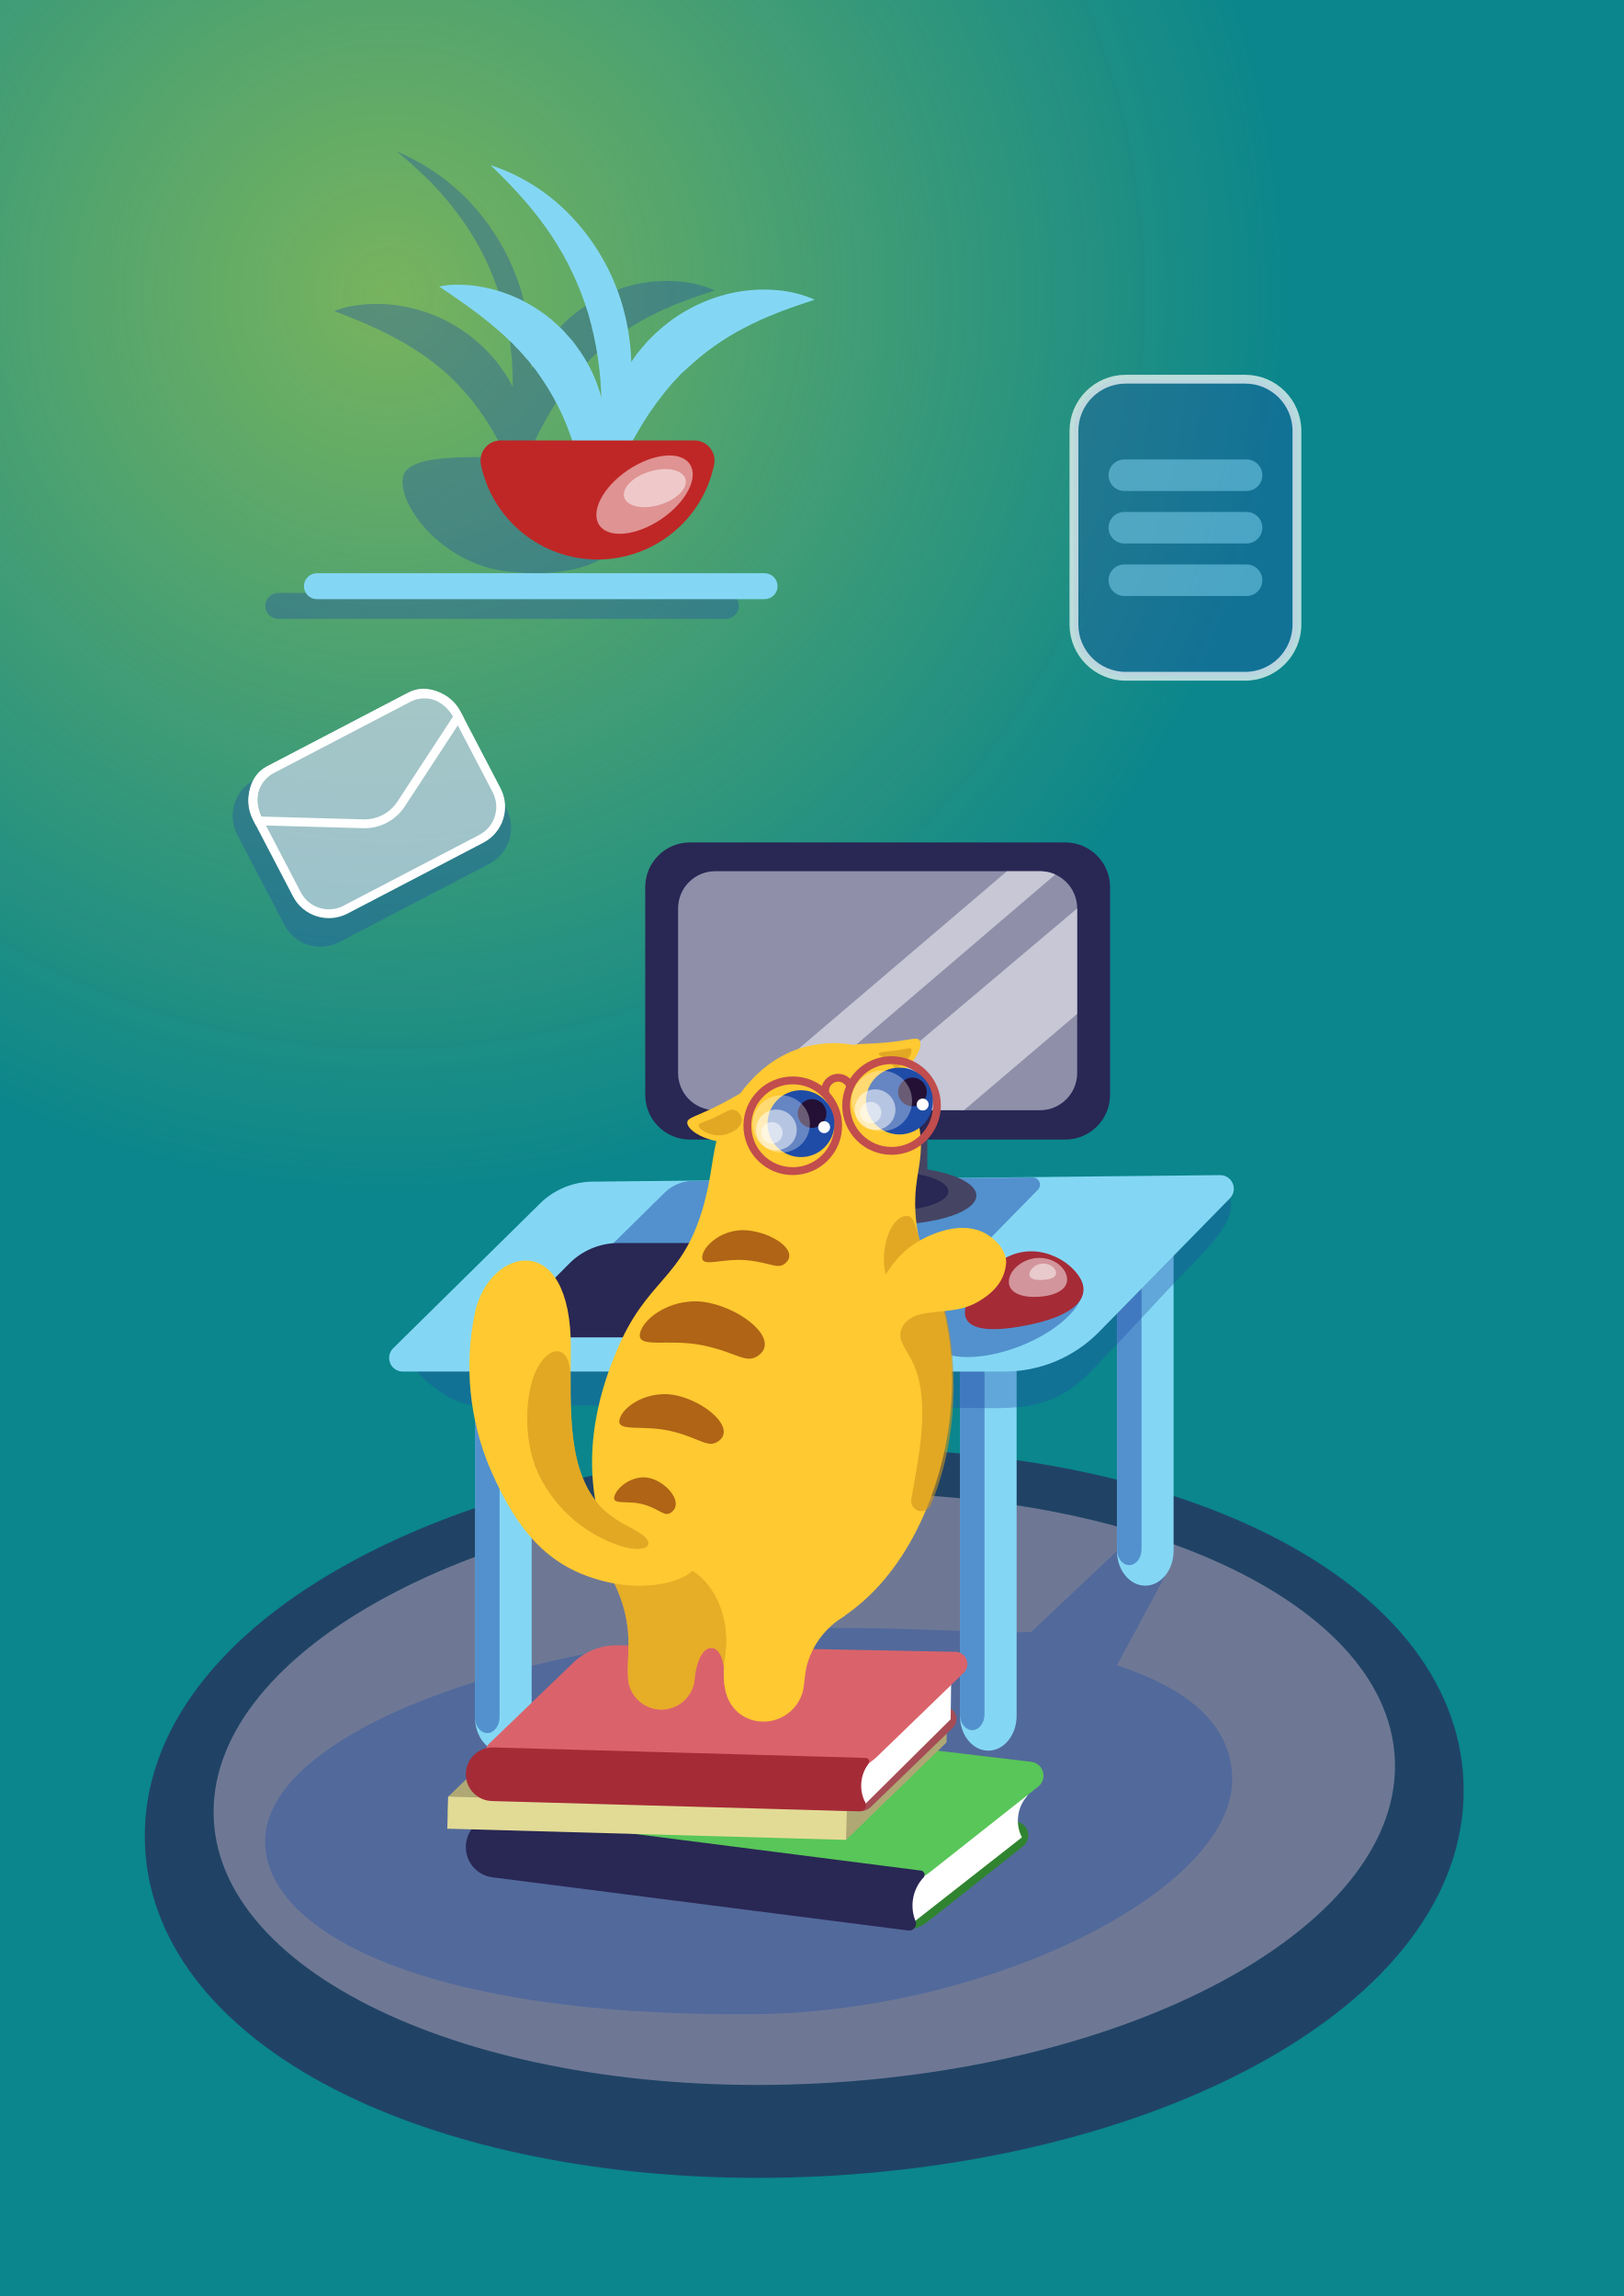
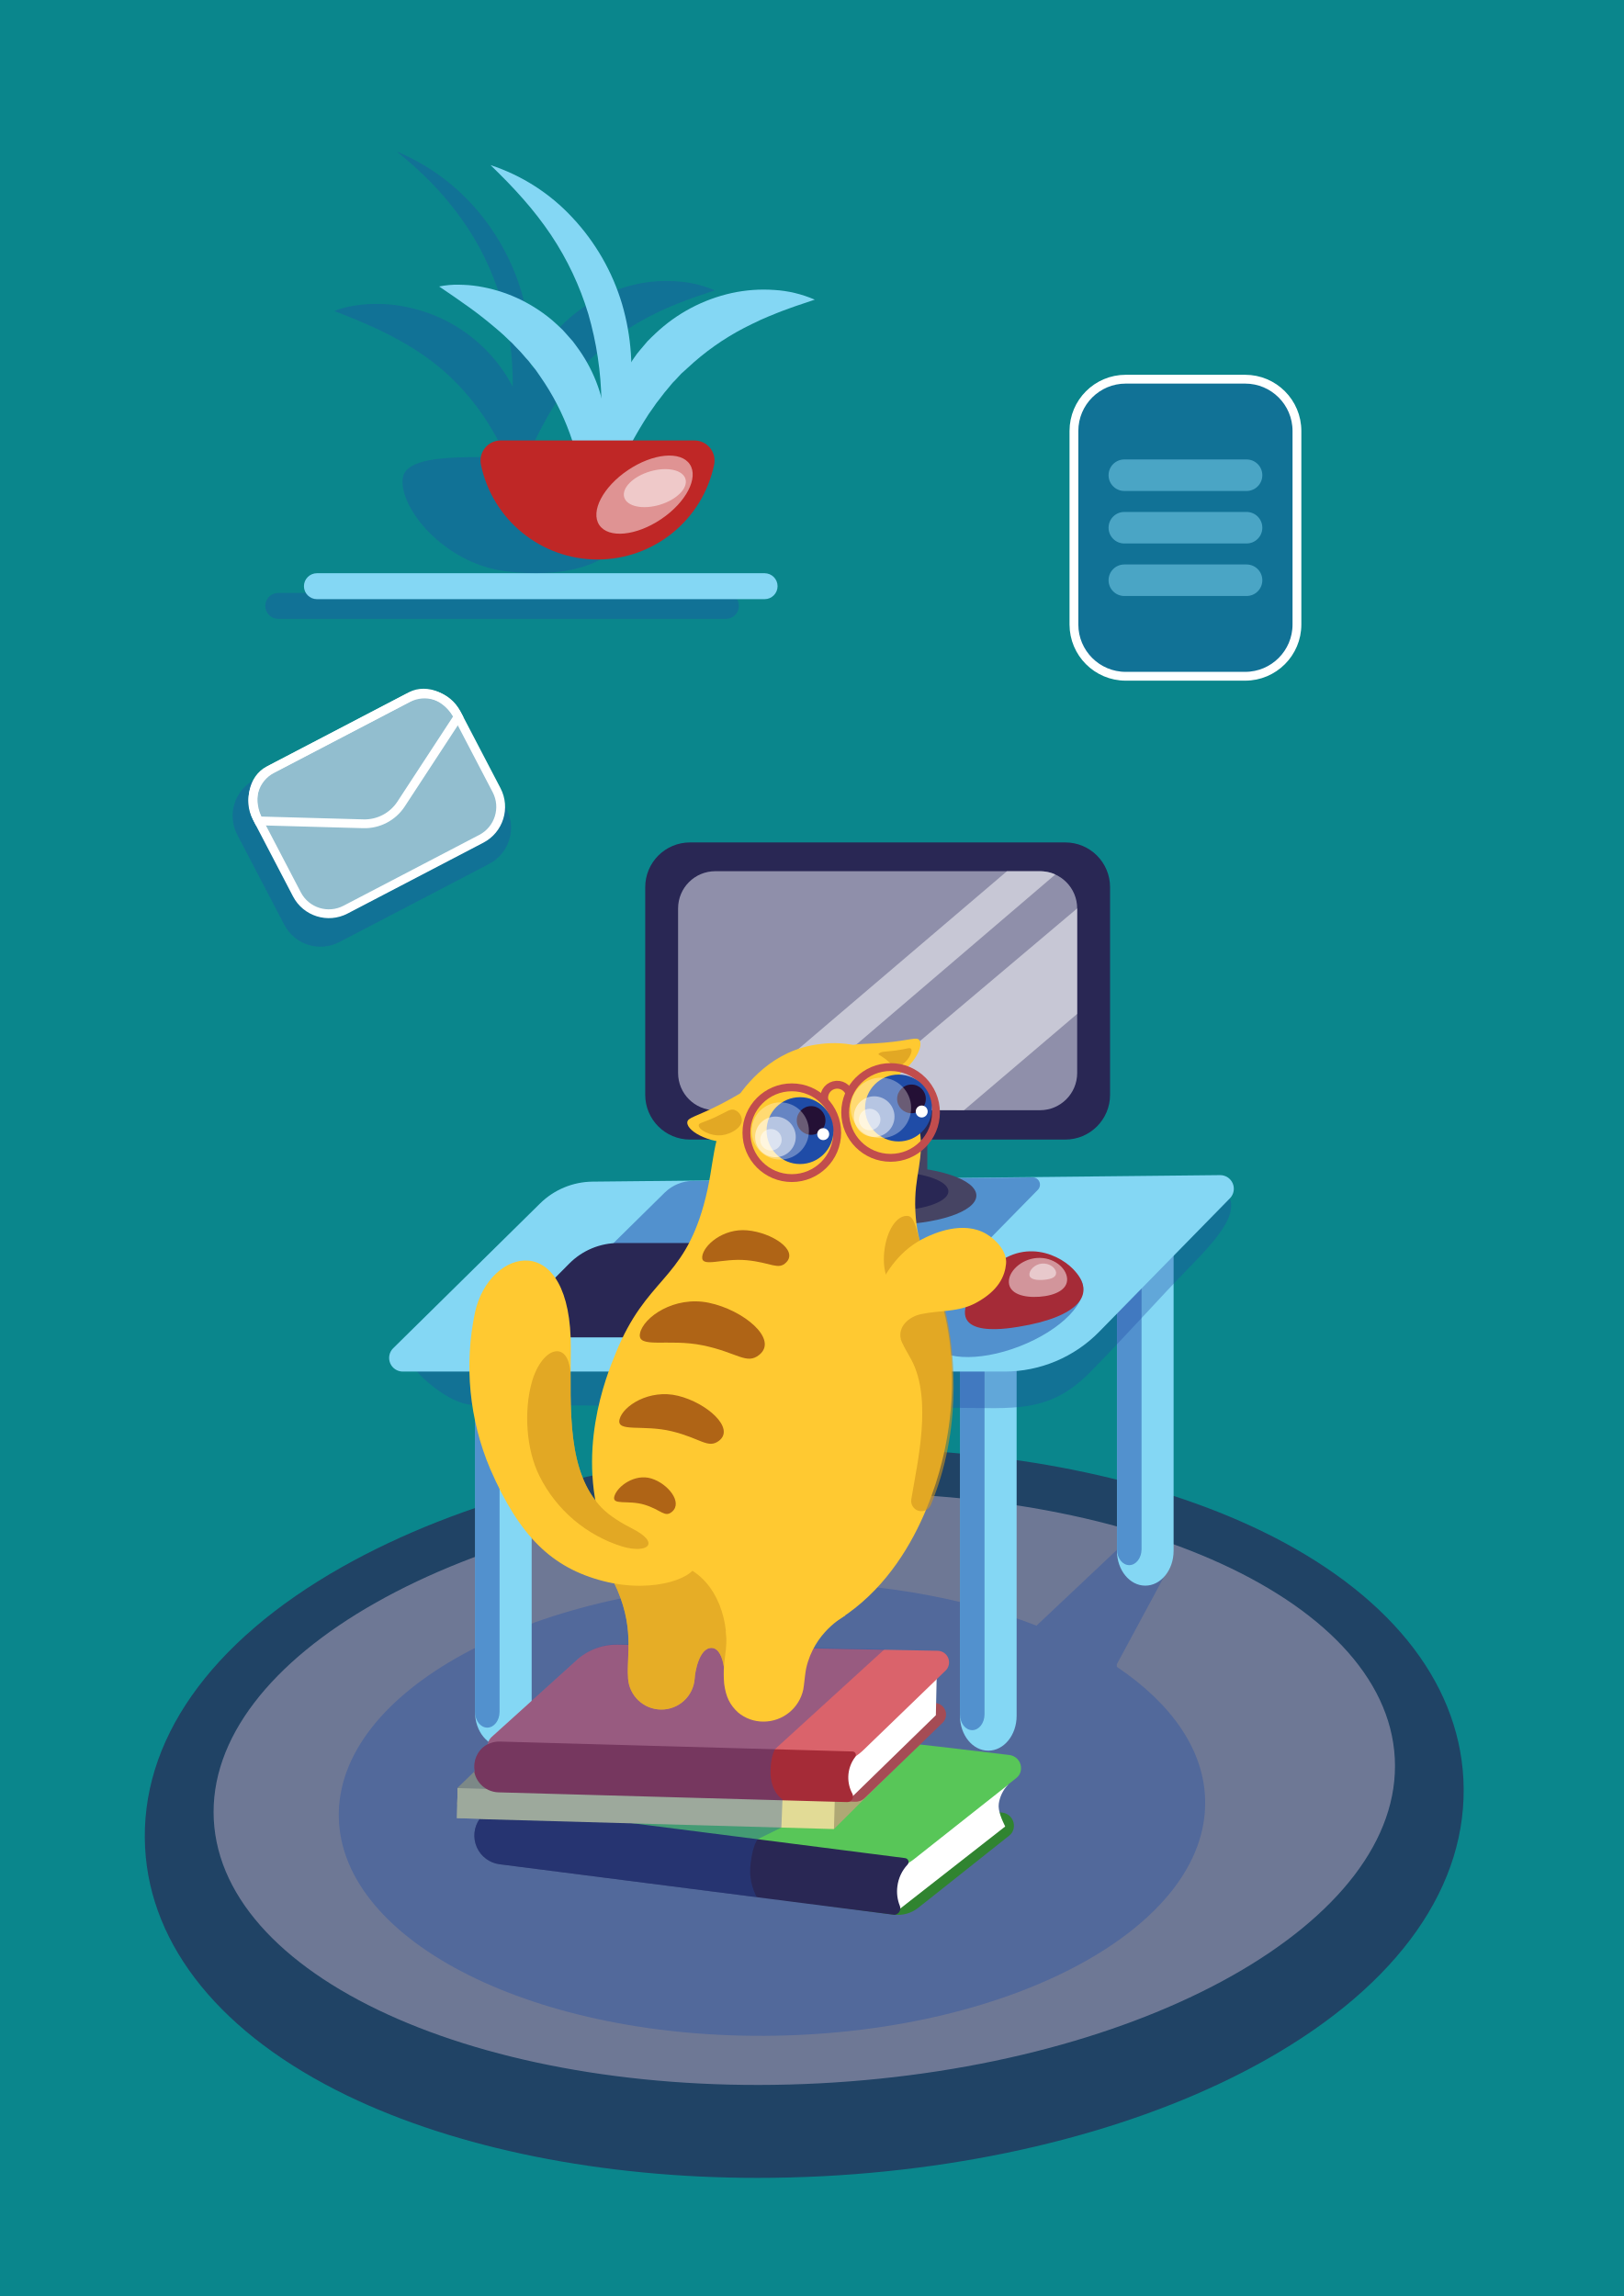
<svg xmlns="http://www.w3.org/2000/svg" viewBox="0 0 595.28 841.89">
  <defs>
-     <style>.cls-1,.cls-30,.cls-36,.cls-40{fill:none;}.cls-2{isolation:isolate;}.cls-3{fill:#0a868c;}.cls-4{clip-path:url(#clip-path);}.cls-5{opacity:0.45;}.cls-6,.cls-7{mix-blend-mode:color-dodge;}.cls-6{fill:url(#Градієнт_без_назви_200);}.cls-7{fill:url(#Градієнт_без_назви_6);}.cls-17,.cls-8{fill:#292754;}.cls-10,.cls-15,.cls-8,.cls-9{opacity:0.7;}.cls-18,.cls-9{fill:#8f8faa;}.cls-11,.cls-13,.cls-15,.cls-31{fill:#1f4ca7;}.cls-11,.cls-15{mix-blend-mode:multiply;}.cls-11,.cls-13,.cls-25,.cls-37,.cls-41{opacity:0.5;}.cls-12,.cls-37{fill:#84d7f4;}.cls-14,.cls-35{opacity:0.49;}.cls-16{fill:#464463;}.cls-19{fill:#a52b37;}.cls-20{fill:#308430;}.cls-21,.cls-25,.cls-33,.cls-34,.cls-35,.cls-39{fill:#fff;}.cls-22{fill:#58c658;}.cls-23{fill:#afa875;}.cls-24{fill:#e2db96;}.cls-26{fill:#a54c55;}.cls-27{fill:#da636b;}.cls-28{fill:#ffc931;}.cls-29,.cls-41{fill:#ce921b;}.cls-29{opacity:0.6;}.cls-30{stroke:#c14d4d;stroke-width:2.88px;}.cls-30,.cls-36,.cls-39,.cls-40{stroke-miterlimit:10;}.cls-32{fill:#241035;}.cls-33{opacity:0.32;}.cls-34{opacity:0.52;}.cls-36,.cls-39,.cls-40{stroke:#fff;}.cls-36{stroke-width:3.23px;}.cls-38{fill:#bf2726;}.cls-39{fill-opacity:0.54;}.cls-39,.cls-40{stroke-width:3.23px;}.cls-42{fill:#af6416;}</style>
    <clipPath id="clip-path">
-       <path class="cls-1" d="M-368.57,674.71c3.54-3.84,15.44,1.77,30.14,10.94s48.36,9.12,62.48,18.94a15.67,15.67,0,0,1,6.2,16c-2.21,9.67-10.7,12.83-16.63,14.87-20.91,7.21-56-.4-82.31-29.4-3.89-4.28-11.23-9.75-19.87-17.15Z" />
+       <path d="m370.21 643.35-32.88-3.67 8.35-8.1a4.25 4.25 0 0 0-2.34-7.26l.18-8.72 3.27-3.15a4.26 4.26 0 0 0-2.88-7.32l-117.25-2.25a21.79 21.79 0 0 0-15.49 6.12l-31 28a4.21 4.21 0 0 0-1.26 2.48 9.29 9.29 0 0 0-5 8 9.77 9.77 0 0 0 .15 2l-6.26 6.08-.31 11.12 8.37.24a10.61 10.61 0 0 0 7.31 16.66s141.16 18.1 145.57 18.65c3.42.35 5.63-.86 8-2.75L370 673.07a4.84 4.84 0 0 0-2.43-8.61l-1-.12a8.31 8.31 0 0 1-.28-3.16 12.75 12.75 0 0 1 3.31-6.83l3-2.4a4.84 4.84 0 0 0-2.39-8.6Z" style="fill:none" />
    </clipPath>
-     <radialGradient id="Градієнт_без_назви_200" cx="272.24" cy="735.23" r="264.68" gradientTransform="translate(27.43 168.61) rotate(-16.43)" gradientUnits="userSpaceOnUse">
-       <stop offset="0" stop-color="#fdeb26" />
-       <stop offset="0.11" stop-color="#fdeb26" stop-opacity="0.86" />
-       <stop offset="0.36" stop-color="#fdeb26" stop-opacity="0.49" />
-       <stop offset="0.68" stop-color="#fdeb26" stop-opacity="0" />
-     </radialGradient>
-     <radialGradient id="Градієнт_без_назви_6" cx="142.61" cy="107.6" r="334.98" gradientUnits="userSpaceOnUse">
-       <stop offset="0" stop-color="#fdeb26" />
-       <stop offset="0.24" stop-color="#fdeb26" stop-opacity="0.77" />
-       <stop offset="0.8" stop-color="#fdeb26" stop-opacity="0.2" />
-       <stop offset="0.99" stop-color="#fdeb26" stop-opacity="0" />
-     </radialGradient>
+     <style>.cls-27{fill:none}.cls-13{fill:#292754}.cls-6{opacity:.7}.cls-28,.cls-7,.cls-9{fill:#1f4ca7}.cls-7{mix-blend-mode:multiply}.cls-16,.cls-34,.cls-7,.cls-9{opacity:.5}.cls-34,.cls-8{fill:#84d7f4}.cls-12{fill:#464463}.cls-15{fill:#a52b37}.cls-16,.cls-19,.cls-30,.cls-31{fill:#fff}.cls-21{fill:#afa875}.cls-25{fill:#ffc931}.cls-26{fill:#ce921b;opacity:.6}.cls-27{stroke:#c14d4d;stroke-width:2.88px;stroke-miterlimit:10}.cls-29{fill:#241035}.cls-30{opacity:.32}.cls-31{opacity:.52}.cls-39{fill:#af6416}</style>
  </defs>
-   <g class="cls-2">
+   <g style="isolation:isolate">
    <g id="Шар_1" data-name="Шар 1">
-       <rect class="cls-3" x="-21.41" y="-16.56" width="632" height="875" />
-       <g class="cls-4">
-         <g class="cls-5">
-           <path class="cls-6" d="M278.16,970C216.94,864.12,199,645,306,583.1s377.54,17.19,438.76,123.06-100,188-160.72,295.34C513.27,1126.62,339.38,1075.87,278.16,970Z" />
+       <path style="fill:#0a868c" d="M-21.92-16.3h632v875h-632z" />
+       <path d="M277.7 798.58c-56.79 0-110.24-10.73-150.51-30.22-45.82-22.19-72.1-54.48-74-90.92-2-38.87 23.62-75.4 72.2-102.86 43.16-24.4 100.88-39.6 162.53-42.8 8-.42 16.12-.63 24.07-.63 56.79 0 110.24 10.73 150.51 30.23 45.82 22.18 72.1 54.47 74 90.92 2 38.87-23.62 75.4-72.21 102.86-43.16 24.39-100.88 39.59-162.52 42.8-8.02.41-16.12.62-24.07.62Z" style="opacity:.7;fill:#292754" />
+       <ellipse cx="294.84" cy="656" rx="216.78" ry="108.07" transform="rotate(-2.98 294.563 655.512)" style="fill:#8f8faa;opacity:.7" />
+       <g class="cls-6">
+         <path class="cls-7" d="M409.45 611.18v-.94l17.83-33.07-14.85-11.67L380 596.09c-27.24-10.63-61.48-16.64-98.56-15.93-87.71 1.67-158.1 40.25-157.23 86.17s72.69 81.78 160.4 80.11 158.1-40.25 157.22-86.17c-.31-18.63-12.35-35.6-32.38-49.09Z" />
+       </g>
+       <path class="cls-8" d="M362.32 641.93c-5.73 0-10.38-5.71-10.38-12.76V489.28l20.77-2.35v142.24c0 7.05-4.65 12.76-10.39 12.76Z" />
+       <path class="cls-9" d="M356.43 634.41c-2.48 0-4.49-2.57-4.49-5.75V488.5l9-.85v141c-.02 3.19-2.03 5.76-4.51 5.76Z" />
+       <path class="cls-8" d="M419.87 581.42c-5.73 0-10.38-5.72-10.38-12.77V457.86l20.77-2.36v113.15c0 7.05-4.65 12.77-10.39 12.77Z" />
+       <path class="cls-9" d="M414 573.9c-2.48 0-4.49-2.58-4.49-5.75V457.08l9-.85v111.92c-.04 3.17-2.05 5.75-4.51 5.75Z" />
+       <path class="cls-8" d="M184.54 640.55c-5.74 0-10.39-5.71-10.39-12.76V487.9l20.77 5.4v134.49c0 7.05-4.65 12.76-10.38 12.76Z" />
+       <path class="cls-9" d="M178.64 633.48c-2.48 0-4.49-2.58-4.49-5.75V516.66l9-.85v111.92c-.02 3.17-2.03 5.75-4.51 5.75Z" />
+       <g style="opacity:.49">
+         <path d="M449.59 436.47s-73.71 62.06-75.4 62.15l-224.4.12c3.4 6.27 15.59 16.17 23.11 16.32 0 0 147.8 1.09 176.46 1.15 22.37 0 35.21 2.37 50.53-13.29C415.43 487 425 476 436.15 464.6c14.3-14.6 17.85-21.1 13.44-28.13Z" style="mix-blend-mode:multiply;fill:#1f4ca7;opacity:.7" />
+       </g>
+       <rect class="cls-12" x="290.16" y="402.34" width="71.23" height="28.39" rx="5.42" transform="rotate(-90 325.78 416.54)" />
+       <rect class="cls-13" x="236.55" y="308.9" width="170.42" height="108.95" rx="16.41" />
+       <rect x="248.6" y="319.45" width="146.31" height="87.64" rx="13.64" style="fill:#8f8faa" />
+       <path class="cls-8" d="M368.29 502.92h-220.7a5 5 0 0 1-3.49-8.51l53.9-53.13a27.8 27.8 0 0 1 19.2-8l230.17-2.39a5 5 0 0 1 3.6 8.44l-48 49a48.58 48.58 0 0 1-34.68 14.59Z" />
+       <path class="cls-9" d="M335.79 470.61H216.44a2.69 2.69 0 0 1-1.88-4.6l29.15-28.73a15 15 0 0 1 10.38-4.28l124.46-1.29a2.68 2.68 0 0 1 1.95 4.56l-26 26.5a26.26 26.26 0 0 1-18.71 7.84Z" />
+       <ellipse class="cls-9" cx="368.87" cy="480.9" rx="29.81" ry="13.7" transform="rotate(-21.26 368.821 480.86)" />
+       <path class="cls-15" d="M373.57 486.47c-4.58.76-30.75 5.28-14.63-16.43 12.9-17.37 28.36-10.91 34.39-4.79 9.33 9.46 1.55 17.75-19.76 21.22Z" />
+       <path class="cls-13" d="M300.17 490.39H190.4a3.57 3.57 0 0 1-2.53-6.08l20.84-21a25.48 25.48 0 0 1 18.08-7.53H336.4a3.57 3.57 0 0 1 2.54 6.07l-20.63 20.95a25.44 25.44 0 0 1-18.14 7.59Z" />
+       <ellipse class="cls-12" cx="325.49" cy="438.38" rx="32.46" ry="10.72" />
+       <ellipse class="cls-13" cx="325.92" cy="436.83" rx="21.77" ry="7.19" />
+       <path class="cls-16" d="M305.35 390.36 287.57 389l81.62-69.56h11.33a15.15 15.15 0 0 1 3.09.2 12.12 12.12 0 0 1 3.3 1ZM313.46 401.83l81.46-68.75v38.69l-41.51 35.32-32.99-.11-6.96-5.15z" />
+       <g style="clip-path:url(#clip-path)">
+         <path d="M186.47 677.72 216.6 654a24.75 24.75 0 0 1 18.24-5.13l132.61 15.77a4.84 4.84 0 0 1 2.43 8.61l-33.29 26.33a11.91 11.91 0 0 1-9 2.46L188 683.45a3.22 3.22 0 0 1-1.53-5.73Z" style="fill:#308430" />
+         <path class="cls-19" d="M366.17 661.35a12.73 12.73 0 0 1 3.3-6.83l1.53-10.17-59.83 47.46 18.89 8 38.46-30.08c-1.08-2.23-2.74-5.73-2.35-8.38Z" />
+         <path d="m316.74 686.73-131.28-16.79a4.84 4.84 0 0 1-2.38-8.61l36.14-28.45a24.79 24.79 0 0 1 18.24-5.13l132.6 15.77a4.85 4.85 0 0 1 2.44 8.61l-37.26 29.46a24.78 24.78 0 0 1-18.5 5.14Z" style="fill:#58c658" />
+         <path class="cls-13" d="M329 691.65a14.19 14.19 0 0 1 3.69-7.91 1.43 1.43 0 0 0-.85-2.41l-14-1.8-132.15-16.9a10.6 10.6 0 0 0-11.86 9.17 10.6 10.6 0 0 0 9.17 11.87l132.15 16.9 12.24 1.56a2.39 2.39 0 0 0 2.51-3.28 14.17 14.17 0 0 1-.9-7.2Z" />
+         <path class="cls-21" d="m341.09 620.88-43.08 41.79 7.75 7.99 34.39-34.26.94-15.52zM177.77 661.32l32.49-31.53-7.75-7.99-34.88 33.85-.17 6 10.31-.33z" />
+         <path transform="rotate(1.61 236.383 662.251)" style="fill:#e2db96" d="M167.45 657.59h138.5v11.13h-138.5z" />
+         <path d="m185.8 651.46 24.12-23.2a21.75 21.75 0 0 1 15.49-6.07l117.25 2.25a4.25 4.25 0 0 1 2.88 7.31l-28.49 27.52a4.9 4.9 0 0 1-3.61 1.39l-125.71-4.18a2.92 2.92 0 0 1-1.93-5.02Z" style="fill:#a54c55" />
+         <path class="cls-19" d="m343.1 628.93-31.55 30.75-14.75-4.49 46.77-48.07-.47 21.81z" />
+         <path d="m300.93 647.7-118.07-3.26a4.25 4.25 0 0 1-2.83-7.32l31-28a21.73 21.73 0 0 1 15.49-6.07l117.25 2.25a4.25 4.25 0 0 1 2.87 7.31l-30 29a21.72 21.72 0 0 1-15.71 6.09Z" style="fill:#da636b" />
+         <path class="cls-15" d="M311 651.46a12.46 12.46 0 0 1 2.54-7.23 1.26 1.26 0 0 0-.95-2l-12.36-.36-116.94-3.28a9.31 9.31 0 0 0-9.58 9.05 9.32 9.32 0 0 0 9.05 9.57l117 3.28 10.83.29a2.1 2.1 0 0 0 1.91-3.08 12.4 12.4 0 0 1-1.5-6.24Z" />
+         <g class="cls-6">
+           <path class="cls-7" d="m324.8 604.28-40.68 37.11s-1.63 2.64-1.63 8.29c0 7.6 4.38 10.1 4.38 10.1l-.41 10.34-8.68 4.29s-1.84 2-2.6 9a20.52 20.52 0 0 0 2.6 12.86l-113.51-15v-42.72l42.16-36.77Z" />
        </g>
      </g>
-       <g class="cls-5">
-         <circle class="cls-7" cx="142.61" cy="107.6" r="330.46" />
+       <path class="cls-25" d="M279.64 398.32c-3.59-1.06-5.77 1.56-15 6.35-9.46 4.92-12.59 5-12.67 6.91-.16 3.45 9.58 8.52 18.61 7 6.94-1.17 15.52-6.58 15-12.84a8.89 8.89 0 0 0-5.94-7.42ZM310.13 384.72c2.18-2.5 5.05-1.58 14.22-2.4 9.4-.83 11.76-2.27 12.75-.87 1.76 2.5-3.1 10.92-10.56 14.09-5.74 2.44-14.72 2.49-17.34-2.42a7.88 7.88 0 0 1 .93-8.4Z" />
+       <path class="cls-26" d="M322 386.56c.93-1.16 2.23-.81 6.32-1.35s5.21-1.25 5.68-.64c.84 1.08-1.17 4.95-4.45 6.51-2.52 1.2-6.53 1.4-7.8-.75a3.53 3.53 0 0 1 .25-3.77Z" />
+       <path class="cls-25" d="M297.3 383.37c2.88-.57 16.78-3.34 27.73 5.29 8.85 7 10.74 17.43 11.88 23.77 2.39 13.24-2 17.79-1.32 31.69.61 13 4.89 18.68 8.59 30 8.47 26 3.6 50.31 2.31 56.78-2.27 11.33-12.55 52.29-47.87 67.68-5.66 2.47-23.4 10.2-42.59 3.3-23.09-8.29-31.72-31.81-34.33-38.95-11-29.89.55-58.29 4-66.69C237 468.35 250.17 470 258 441.81c4.52-16.25 2.23-24.3 10.89-37.31 2.99-4.5 11.9-17.84 28.41-21.13Z" />
+       <path class="cls-26" d="M346.46 480.18c-.57-2.34-2-6.73-3.47-10.77a3.74 3.74 0 0 0-7-.22l-6 17.25c-1.44 3.37 1.88 7.9 4.16 12.2 7.74 14.57 2.14 37.73.06 50.47 0 .21-.07.41-.11.61a3.75 3.75 0 0 0 7.16 2.08c.25-.61.5-1.22.74-1.84 11.47-29.1 7.34-58.05 4.46-69.78ZM269.34 407c-1.65-.57-2.72.6-7.12 2.64s-6 2.05-6.05 2.95c-.14 1.6 4.29 4.17 8.52 3.66 3.26-.4 7.37-2.73 7.28-5.66a4.14 4.14 0 0 0-2.63-3.59Z" />
+       <circle class="cls-27" cx="290.29" cy="415.34" r="16.64" />
+       <circle class="cls-28" cx="293.3" cy="414.57" r="12.26" />
+       <circle class="cls-29" cx="297.37" cy="410.85" r="5.26" />
+       <circle class="cls-30" cx="286.07" cy="414.7" r="10.49" />
+       <circle class="cls-31" cx="284.29" cy="416.87" r="7.45" />
+       <circle class="cls-31" cx="282.64" cy="417.93" r="3.94" />
+       <circle class="cls-27" cx="326.5" cy="407.91" r="16.64" />
+       <circle class="cls-28" cx="329.4" cy="406.28" r="12.26" />
+       <circle class="cls-29" cx="334.16" cy="402.94" r="5.26" />
+       <circle class="cls-19" cx="337.91" cy="407.56" r="2.19" />
+       <circle class="cls-19" cx="301.8" cy="415.86" r="2.19" />
+       <circle class="cls-30" cx="322.95" cy="406.24" r="11.08" />
+       <circle class="cls-31" cx="320.49" cy="409.44" r="7.45" />
+       <circle class="cls-31" cx="318.85" cy="410.5" r="3.94" />
+       <path class="cls-27" d="M311.55 401.29a4.78 4.78 0 0 0-9.24 2.46" />
+       <path class="cls-16" d="M391.22 468.81c.28 4-4.27 6.26-10.17 6.68s-10.9-1.15-11.18-5.17 4.45-8.63 10.34-9.05 10.72 3.53 11.01 7.54Z" />
+       <path d="M387.18 466.55c.16 1.68-1.55 2.44-4.25 2.71s-5.36-.07-5.53-1.74 1.84-3.92 4.54-4.19 5.06 1.54 5.24 3.22Z" style="fill:#fff;opacity:.49" />
+       <g class="cls-6">
+         <rect class="cls-7" x="393.72" y="139.04" width="81.76" height="108.93" rx="18.99" />
      </g>
-       <path class="cls-8" d="M277.7,798.58c-56.79,0-110.24-10.73-150.51-30.22-45.82-22.19-72.1-54.48-74-90.92-2-38.87,23.62-75.4,72.2-102.86,43.16-24.4,100.88-39.6,162.53-42.8,8-.42,16.12-.63,24.07-.63,56.79,0,110.24,10.73,150.51,30.23,45.82,22.18,72.1,54.47,74,90.92,2,38.87-23.62,75.4-72.21,102.86-43.16,24.39-100.88,39.59-162.52,42.8C293.75,798.37,285.65,798.58,277.7,798.58Z" />
-       <ellipse class="cls-9" cx="294.84" cy="656" rx="216.78" ry="108.07" transform="translate(-33.68 16.2) rotate(-2.98)" />
-       <g class="cls-10">
-         <path class="cls-11" d="M409.49,610.63l17.82-33.07L412.5,565.88,378,598.45c-20.08.36-51.5-2.06-77.25-1.44C197,599.53,100,633.32,97.25,673.49c-2.22,32.19,52.5,65.94,178.44,65.08,86.63-.6,176.09-45.25,176.07-86.11C451.76,626.82,424.73,615.65,409.49,610.63Z" />
+       <rect x="393.72" y="139.04" width="81.76" height="108.93" rx="18.99" style="stroke-width:3.23px;stroke:#fff;stroke-miterlimit:10;fill:none" />
+       <rect class="cls-34" x="406.42" y="168.47" width="56.37" height="11.56" rx="5.78" />
+       <rect class="cls-34" x="406.42" y="187.72" width="56.37" height="11.56" rx="5.78" />
+       <rect class="cls-34" x="406.42" y="206.98" width="56.37" height="11.56" rx="5.78" />
+       <g class="cls-6">
+         <rect class="cls-7" x="97.25" y="217.42" width="173.64" height="9.51" rx="4.76" />
      </g>
-       <path class="cls-12" d="M362.32,641.93h0c-5.73,0-10.38-5.71-10.38-12.76V489.28l20.77-2.35V629.17C372.71,636.22,368.06,641.93,362.32,641.93Z" />
-       <path class="cls-13" d="M356.43,634.41h0c-2.48,0-4.49-2.57-4.49-5.75V488.5l9-.85v141C360.92,631.84,358.91,634.41,356.43,634.41Z" />
-       <path class="cls-12" d="M419.87,581.42h0c-5.73,0-10.38-5.72-10.38-12.77V457.86l20.77-2.36V568.65C430.26,575.7,425.61,581.42,419.87,581.42Z" />
-       <path class="cls-13" d="M414,573.9h0c-2.48,0-4.49-2.58-4.49-5.75V457.08l9-.85V568.15C418.47,571.32,416.46,573.9,414,573.9Z" />
-       <path class="cls-12" d="M184.54,642.55h0c-5.74,0-10.39-5.71-10.39-12.76V489.9l20.77,5.4V629.79C194.92,636.84,190.27,642.55,184.54,642.55Z" />
-       <path class="cls-13" d="M178.64,635.48h0c-2.48,0-4.49-2.58-4.49-5.75V518.66l9-.85V629.73C183.13,632.9,181.12,635.48,178.64,635.48Z" />
-       <g class="cls-14">
-         <path class="cls-15" d="M449.59,436.47s-73.71,62.06-75.4,62.15l-224.4.12c3.4,6.27,15.59,16.17,23.11,16.32,0,0,147.8,1.09,176.46,1.15,22.37,0,35.21,2.37,50.53-13.29C415.43,487,425,476,436.15,464.6,450.45,450,454,443.5,449.59,436.47Z" />
+       <rect class="cls-8" x="111.43" y="210.19" width="173.64" height="9.51" rx="4.76" />
+       <g class="cls-6">
+         <path class="cls-7" d="M184.72 209.37c-22.33-3.14-38.56-23.42-37.05-34.1s32.61-6.89 55.14-7.48c27.66-.73 26.54 17.26 25 27.93s-20.81 16.79-43.09 13.65Z" />
      </g>
-       <rect class="cls-16" x="290.16" y="402.34" width="71.23" height="28.39" rx="5.42" transform="translate(-90.76 742.32) rotate(-90)" />
-       <rect class="cls-17" x="236.55" y="308.9" width="170.42" height="108.95" rx="16.41" />
-       <rect class="cls-18" x="248.6" y="319.45" width="146.31" height="87.64" rx="13.64" />
-       <path class="cls-12" d="M368.29,502.92H147.59a5,5,0,0,1-3.49-8.51L198,441.28a27.8,27.8,0,0,1,19.2-8l230.17-2.39a5,5,0,0,1,3.6,8.44l-48,49A48.58,48.58,0,0,1,368.29,502.92Z" />
-       <path class="cls-13" d="M335.79,470.61H216.44a2.69,2.69,0,0,1-1.88-4.6l29.15-28.73A15,15,0,0,1,254.09,433l124.46-1.29a2.68,2.68,0,0,1,1.95,4.56l-26,26.5A26.26,26.26,0,0,1,335.79,470.61Z" />
-       <ellipse class="cls-13" cx="368.87" cy="480.9" rx="29.81" ry="13.7" transform="translate(-149.26 166.46) rotate(-21.26)" />
-       <path class="cls-19" d="M373.57,486.47c-4.58.76-30.75,5.28-14.63-16.43,12.9-17.37,28.36-10.91,34.39-4.79C402.66,474.71,394.88,483,373.57,486.47Z" />
-       <path class="cls-17" d="M300.17,490.39H190.4a3.57,3.57,0,0,1-2.53-6.08l20.84-21a25.48,25.48,0,0,1,18.08-7.53H336.4a3.57,3.57,0,0,1,2.54,6.07L318.31,482.8A25.44,25.44,0,0,1,300.17,490.39Z" />
-       <path class="cls-20" d="M181.41,681.73l31.82-25.05a26.19,26.19,0,0,1,19.26-5.42l140,16.65a5.11,5.11,0,0,1,2.57,9.09l-35.15,27.8a12.56,12.56,0,0,1-9.47,2.6L183.07,687.78A3.41,3.41,0,0,1,181.41,681.73Z" />
-       <path class="cls-21" d="M373.29,665.8a13.34,13.34,0,0,1,3.34-7.28l1.4-10.78-62.13,51.4,17,7.28,41.7-32.67,0-.12A13.35,13.35,0,0,1,373.29,665.8Z" />
-       <path class="cls-22" d="M321.77,691.61,183.16,673.88a5.11,5.11,0,0,1-2.51-9.09l38.15-30a26.19,26.19,0,0,1,19.26-5.42l140,16.65a5.11,5.11,0,0,1,2.57,9.09L341.3,686.18A26.15,26.15,0,0,1,321.77,691.61Z" />
-       <path class="cls-17" d="M334.66,696.8a15,15,0,0,1,3.9-8.35,1.51,1.51,0,0,0-.9-2.54c-5.19-.68-14.65-1.89-14.74-1.9L183.4,666.16a11.2,11.2,0,0,0-12.53,9.69h0a11.18,11.18,0,0,0,9.68,12.52l139.53,17.85L333,707.86a2.52,2.52,0,0,0,2.65-3.46A14.93,14.93,0,0,1,334.66,696.8Z" />
-       <ellipse class="cls-16" cx="325.49" cy="438.38" rx="32.46" ry="10.72" />
-       <ellipse class="cls-17" cx="325.92" cy="436.83" rx="21.77" ry="7.19" />
-       <polygon class="cls-23" points="347.48 622.08 347.48 622.08 302 666.21 310.18 674.64 347.01 638.91 347.48 622.08" />
-       <polygon class="cls-23" points="175.04 664.78 209.35 631.49 201.16 623.05 164.33 658.79 164.16 665.12 175.04 664.78" />
-       <rect class="cls-24" x="164.14" y="660.84" width="146.24" height="11.75" transform="translate(18.8 -6.4) rotate(1.61)" />
-       <path class="cls-25" d="M305.35,390.36,287.57,389l81.62-69.56h11.33a15.15,15.15,0,0,1,3.09.2,12.12,12.12,0,0,1,3.3,1Z" />
-       <polygon class="cls-25" points="313.46 401.83 394.92 333.08 394.92 371.77 353.41 407.09 320.42 406.98 313.46 401.83" />
-       <path class="cls-26" d="M180.67,654.37l25.47-24.5a22.93,22.93,0,0,1,16.35-6.41l123.8,2.38a4.49,4.49,0,0,1,3,7.72l-30.07,29.06a5.3,5.3,0,0,1-3.81,1.47l-132.73-4.42A3.08,3.08,0,0,1,180.67,654.37Z" />
-       <polygon class="cls-21" points="348.53 630.41 315.51 663.17 299.9 658.57 348.82 607.38 348.53 630.41" />
-       <path class="cls-27" d="M305.07,650.4,182.41,647a4.49,4.49,0,0,1-3-7.73l30.72-29.56a23,23,0,0,1,16.36-6.41l123.8,2.38a4.49,4.49,0,0,1,3,7.72L321.67,644A23,23,0,0,1,305.07,650.4Z" />
-       <path class="cls-19" d="M315.73,654.37a13.17,13.17,0,0,1,2.68-7.63,1.33,1.33,0,0,0-1-2.15l-13.05-.38-123.47-3.47a9.84,9.84,0,0,0-10.11,9.56h0a9.83,9.83,0,0,0,9.55,10.1l123.48,3.47,11.43.31a2.21,2.21,0,0,0,2-3.25A13.1,13.1,0,0,1,315.73,654.37Z" />
-       <path class="cls-28" d="M279.64,398.32c-3.59-1.06-5.77,1.56-15,6.35-9.46,4.92-12.59,5-12.67,6.91-.16,3.45,9.58,8.52,18.61,7,6.94-1.17,15.52-6.58,15-12.84A8.89,8.89,0,0,0,279.64,398.32Z" />
-       <path class="cls-28" d="M310.13,384.72c2.18-2.5,5.05-1.58,14.22-2.4,9.4-.83,11.76-2.27,12.75-.87,1.76,2.5-3.1,10.92-10.56,14.09-5.74,2.44-14.72,2.49-17.34-2.42A7.88,7.88,0,0,1,310.13,384.72Z" />
-       <path class="cls-29" d="M322,386.56c.93-1.16,2.23-.81,6.32-1.35s5.21-1.25,5.68-.64c.84,1.08-1.17,4.95-4.45,6.51-2.52,1.2-6.53,1.4-7.8-.75A3.53,3.53,0,0,1,322,386.56Z" />
-       <path class="cls-28" d="M297.3,383.37c2.88-.57,16.78-3.34,27.73,5.29,8.85,7,10.74,17.43,11.88,23.77,2.39,13.24-2,17.79-1.32,31.69.61,13,4.89,18.68,8.59,30,8.47,26,3.6,50.31,2.31,56.78-2.27,11.33-12.55,52.29-47.87,67.68-5.66,2.47-23.4,10.2-42.59,3.3-23.09-8.29-31.72-31.81-34.33-38.95-11-29.89.55-58.29,4-66.69C237,468.35,250.17,470,258,441.81c4.52-16.25,2.23-24.3,10.89-37.31C271.88,400,280.79,386.66,297.3,383.37Z" />
-       <path class="cls-29" d="M346.46,480.18c-.57-2.34-2-6.73-3.47-10.77a3.74,3.74,0,0,0-7-.22l-6,17.25c-1.44,3.37,1.88,7.9,4.16,12.2,7.74,14.57,2.14,37.73.06,50.47,0,.21-.07.41-.11.61a3.75,3.75,0,0,0,7.16,2.08c.25-.61.5-1.22.74-1.84C353.47,520.86,349.34,491.91,346.46,480.18Z" />
-       <path class="cls-29" d="M269.34,407c-1.65-.57-2.72.6-7.12,2.64s-6,2.05-6.05,2.95c-.14,1.6,4.29,4.17,8.52,3.66,3.26-.4,7.37-2.73,7.28-5.66A4.14,4.14,0,0,0,269.34,407Z" />
-       <circle class="cls-30" cx="290.64" cy="412.79" r="16.64" />
-       <circle class="cls-31" cx="293.65" cy="412.02" r="12.26" />
-       <circle class="cls-32" cx="297.72" cy="408.29" r="5.26" />
-       <circle class="cls-33" cx="286.42" cy="412.14" r="10.49" />
-       <circle class="cls-34" cx="284.64" cy="414.31" r="7.45" />
-       <circle class="cls-34" cx="282.99" cy="415.37" r="3.94" />
-       <circle class="cls-30" cx="326.85" cy="405.36" r="16.64" />
-       <circle class="cls-31" cx="329.75" cy="403.72" r="12.26" />
-       <circle class="cls-32" cx="334.51" cy="400.38" r="5.26" />
-       <circle class="cls-21" cx="338.26" cy="405.01" r="2.19" />
-       <circle class="cls-21" cx="302.15" cy="413.31" r="2.19" />
-       <circle class="cls-33" cx="323.3" cy="403.68" r="11.08" />
-       <circle class="cls-34" cx="320.84" cy="406.89" r="7.45" />
-       <circle class="cls-34" cx="319.2" cy="407.95" r="3.94" />
-       <path class="cls-30" d="M311.9,398.73a4.78,4.78,0,0,0-9.24,2.46" />
-       <path class="cls-25" d="M391.22,468.81c.28,4-4.27,6.26-10.17,6.68s-10.9-1.15-11.18-5.17,4.45-8.63,10.34-9.05S390.93,464.8,391.22,468.81Z" />
-       <path class="cls-35" d="M387.18,466.55c.16,1.68-1.55,2.44-4.25,2.71s-5.36-.07-5.53-1.74,1.84-3.92,4.54-4.19S387,464.87,387.18,466.55Z" />
-       <g class="cls-10">
-         <rect class="cls-11" x="393.72" y="139.04" width="81.76" height="108.93" rx="18.99" />
+       <g class="cls-6">
+         <path class="cls-7" d="M248.06 103.16a51.08 51.08 0 0 0-14.55 1 53.74 53.74 0 0 0-14 5.13 56.37 56.37 0 0 0-21.75 20.38 59.91 59.91 0 0 0-3 5.52v-5.84c0-1.47-.13-3-.26-4.48s-.26-3-.48-4.47l-.31-2.22-.39-2.22c-.53-3-1.28-5.87-2.09-8.77A82.92 82.92 0 0 0 174 76a78.34 78.34 0 0 0-28.52-20.43c1.11.94 2.24 1.84 3.33 2.79l1.65 1.4 1.6 1.43c2.12 1.94 4.19 3.9 6.17 5.92A113.44 113.44 0 0 1 169 80a99.68 99.68 0 0 1 14.59 29.56c.36 1.32.77 2.64 1.1 4s.66 2.67.92 4l.42 2 .35 2c.26 1.36.41 2.73.62 4.1a121.33 121.33 0 0 1 1 16.21q-.78-1.51-1.65-3A56.44 56.44 0 0 0 151 113a55 55 0 0 0-14.4-1.55 48.77 48.77 0 0 0-7.14.7 33.38 33.38 0 0 0-6.91 1.89c4.46 1.74 8.6 3.37 12.6 5.16s7.78 3.64 11.38 5.64a102.56 102.56 0 0 1 10.22 6.47 86 86 0 0 1 9 7.52 90.1 90.1 0 0 1 14.6 18.64 106.59 106.59 0 0 1 5.19 9.92c-.52 2.95-1.11 5.9-1.79 8.85.75-1.25 1.41-2.55 2.07-3.85.34-.72.67-1.45 1-2.17 1.54 3.48 3 7.14 4.49 11a40.89 40.89 0 0 0 2.69-14.11v-1.13c1.05-2.26 2.1-4.46 3.19-6.6 2-3.89 4-7.58 6.22-11.08a103 103 0 0 1 7-9.87 84.63 84.63 0 0 1 8-8.6 88.14 88.14 0 0 1 9.11-7.38 90.28 90.28 0 0 1 10.25-6.25c7.25-3.83 15.23-6.78 24.29-9.72a40.82 40.82 0 0 0-14-3.32Z" />
      </g>
-       <g class="cls-10">
-         <rect class="cls-36" x="393.72" y="139.04" width="81.76" height="108.93" rx="18.99" />
+       <path class="cls-8" d="M223.18 179.54a36.39 36.39 0 0 1-1.63-7.47c-.19-1.28-.22-2.54-.32-3.82s0-2.55 0-3.84a60.7 60.7 0 0 1 2.46-15.27 62 62 0 0 1 6.43-14.44c.73-1.12 1.48-2.22 2.24-3.33.38-.55.75-1.11 1.16-1.64l1.28-1.56 2.61-3.07c.94-1 1.93-1.88 2.89-2.82a59.35 59.35 0 0 1 28-14.84 55.14 55.14 0 0 1 15.54-1.12 43.59 43.59 0 0 1 14.87 3.56l-7.05 2.37c-1.13.44-2.26.77-3.36 1.22-.56.22-1.11.39-1.65.6l-1.63.64c-2.16.82-4.25 1.75-6.3 2.64-1 .5-2 1-3 1.43l-2.94 1.48a93.06 93.06 0 0 0-20.64 14.6l-2.37 2.14c-.71.76-1.41 1.54-2.13 2.29l-1.09 1.12c-.35.4-.67.81-1 1.21-.67.8-1.35 1.61-2 2.4l-1.93 2.53-1 1.27c-.32.43-.61.88-.91 1.32l-1.87 2.66c-.57.92-1.15 1.85-1.76 2.77-2.31 3.74-4.56 7.67-6.66 11.83s-4.12 8.48-6.24 13.14Z" />
+       <path class="cls-8" d="M161 105.05a32.82 32.82 0 0 1 7.18-.66c1.22 0 2.39.1 3.61.16s2.38.28 3.59.43a55.86 55.86 0 0 1 14 4.2 56.93 56.93 0 0 1 12.62 7.87c1 .82 1.88 1.67 2.81 2.52.47.43.94.85 1.38 1.3l1.28 1.41 2.52 2.85c.78 1 1.5 2.05 2.25 3.07a55.2 55.2 0 0 1 10 28.13 50.7 50.7 0 0 1-1.19 14.67 40 40 0 0 1-5.55 13.3l-1.41-6.86c-.5-2.21-1-4.36-1.51-6.47s-1.12-4.15-1.69-6.15c-.35-1-.64-2-1-3l-1-2.89a90.16 90.16 0 0 0-10.8-20.84l-1.65-2.38c-.61-.75-1.22-1.49-1.81-2.26l-.89-1.15c-.31-.37-.65-.72-1-1.09-.64-.73-1.29-1.45-1.92-2.21l-2.06-2.12-1-1.08c-.35-.35-.73-.68-1.09-1l-2.19-2.09c-.76-.66-1.53-1.32-2.29-2-3.12-2.66-6.41-5.31-9.95-7.86s-7.24-5.1-11.24-7.8Z" />
+       <path class="cls-8" d="M218.21 181.18a208.59 208.59 0 0 0 2.29-34 122.5 122.5 0 0 0-4.8-32A108.89 108.89 0 0 0 202 86.14 127.27 127.27 0 0 0 191.83 73c-1.85-2.12-3.79-4.2-5.78-6.27s-4.09-4.09-6.19-6.18a71.09 71.09 0 0 1 30 19.24 79.65 79.65 0 0 1 18.21 31.74 85.66 85.66 0 0 1 2.53 36.34 89 89 0 0 1-4.36 17.45 79.27 79.27 0 0 1-3.51 8.2 56.73 56.73 0 0 1-4.52 7.66Z" />
+       <path d="M219.06 205.16a43.67 43.67 0 0 0 42.77-34.87 7.38 7.38 0 0 0-7.29-8.78h-70.95a7.38 7.38 0 0 0-7.29 8.78 43.67 43.67 0 0 0 42.76 34.87Z" style="fill:#bf2726" />
+       <ellipse class="cls-16" cx="235.9" cy="181.79" rx="19.98" ry="10.85" transform="rotate(-33.9 235.414 180.93)" />
+       <ellipse class="cls-16" cx="240.08" cy="178.98" rx="11.72" ry="6.37" transform="rotate(-16.75 240.098 179)" />
+       <g class="cls-6">
+         <rect class="cls-7" x="90.4" y="267.72" width="91.88" height="67.18" rx="14.97" transform="rotate(-27.56 136.37 301.343)" />
      </g>
-       <rect class="cls-37" x="406.42" y="168.47" width="56.37" height="11.56" rx="5.78" />
-       <rect class="cls-37" x="406.42" y="187.72" width="56.37" height="11.56" rx="5.78" />
-       <rect class="cls-37" x="406.42" y="206.98" width="56.37" height="11.56" rx="5.78" />
-       <g class="cls-10">
-         <rect class="cls-11" x="97.25" y="217.42" width="173.64" height="9.51" rx="4.76" />
-       </g>
-       <rect class="cls-12" x="111.43" y="210.19" width="173.64" height="9.51" rx="4.76" />
-       <g class="cls-10">
-         <path class="cls-11" d="M184.72,209.37c-22.33-3.14-38.56-23.42-37.05-34.1s32.61-6.89,55.14-7.48c27.66-.73,26.54,17.26,25,27.93S207,212.51,184.72,209.37Z" />
-       </g>
-       <g class="cls-10">
-         <path class="cls-11" d="M248.06,103.16a51.08,51.08,0,0,0-14.55,1,53.74,53.74,0,0,0-14,5.13,56.37,56.37,0,0,0-21.75,20.38,59.91,59.91,0,0,0-3,5.52c0-.46,0-.91,0-1.37,0-1.49,0-3,0-4.47s-.13-3-.26-4.48-.26-3-.48-4.47l-.31-2.22-.39-2.22c-.53-3-1.28-5.87-2.09-8.77A82.92,82.92,0,0,0,174,76a78.34,78.34,0,0,0-28.52-20.43c1.11.94,2.24,1.84,3.33,2.79l1.65,1.4,1.6,1.43c2.12,1.94,4.19,3.9,6.17,5.92A113.44,113.44,0,0,1,169,80a99.68,99.68,0,0,1,14.59,29.56c.36,1.32.77,2.64,1.1,4s.66,2.67.92,4l.42,2,.35,2c.26,1.36.41,2.73.62,4.1a121.33,121.33,0,0,1,1,16.21q-.78-1.51-1.65-3A56.44,56.44,0,0,0,151,113a55,55,0,0,0-14.4-1.55,48.77,48.77,0,0,0-7.14.7,33.38,33.38,0,0,0-6.91,1.89c4.46,1.74,8.6,3.37,12.6,5.16s7.78,3.64,11.38,5.64a102.56,102.56,0,0,1,10.22,6.47,86,86,0,0,1,9,7.52,90.1,90.1,0,0,1,14.6,18.64,106.59,106.59,0,0,1,5.19,9.92c-.52,2.95-1.11,5.9-1.79,8.85.75-1.25,1.41-2.55,2.07-3.85.34-.72.67-1.45,1-2.17,1.54,3.48,3,7.14,4.49,11A40.89,40.89,0,0,0,194,167.11c0-.38,0-.76,0-1.13,1.05-2.26,2.1-4.46,3.19-6.6,2-3.89,4-7.58,6.22-11.08a103,103,0,0,1,7-9.87,84.63,84.63,0,0,1,8-8.6,88.14,88.14,0,0,1,9.11-7.38,90.28,90.28,0,0,1,10.25-6.25c7.25-3.83,15.23-6.78,24.29-9.72A40.82,40.82,0,0,0,248.06,103.16Z" />
-       </g>
-       <path class="cls-12" d="M223.18,179.54a36.39,36.39,0,0,1-1.63-7.47c-.19-1.28-.22-2.54-.32-3.82s0-2.55,0-3.84a60.7,60.7,0,0,1,2.46-15.27,62,62,0,0,1,6.43-14.44c.73-1.12,1.48-2.22,2.24-3.33.38-.55.75-1.11,1.16-1.64l1.28-1.56,2.61-3.07c.94-1,1.93-1.88,2.89-2.82a59.35,59.35,0,0,1,28-14.84,55.14,55.14,0,0,1,15.54-1.12,43.59,43.59,0,0,1,14.87,3.56l-7.05,2.37c-1.13.44-2.26.77-3.36,1.22-.56.22-1.11.39-1.65.6l-1.63.64c-2.16.82-4.25,1.75-6.3,2.64-1,.5-2,1-3,1.43l-2.94,1.48a93.06,93.06,0,0,0-20.64,14.6L249.77,137c-.71.76-1.41,1.54-2.13,2.29l-1.09,1.12c-.35.4-.67.81-1,1.21-.67.8-1.35,1.61-2,2.4l-1.93,2.53-1,1.27c-.32.43-.61.88-.91,1.32l-1.87,2.66c-.57.92-1.15,1.85-1.76,2.77-2.31,3.74-4.56,7.67-6.66,11.83S225.3,174.88,223.18,179.54Z" />
-       <path class="cls-12" d="M161,105.05a32.82,32.82,0,0,1,7.18-.66c1.22,0,2.39.1,3.61.16s2.38.28,3.59.43a55.86,55.86,0,0,1,14,4.2A56.93,56.93,0,0,1,202,117.05c1,.82,1.88,1.67,2.81,2.52.47.43.94.85,1.38,1.3l1.28,1.41,2.52,2.85c.78,1,1.5,2.05,2.25,3.07a55.2,55.2,0,0,1,10,28.13A50.7,50.7,0,0,1,221.05,171a40,40,0,0,1-5.55,13.3l-1.41-6.86c-.5-2.21-1-4.36-1.51-6.47s-1.12-4.15-1.69-6.15c-.35-1-.64-2-1-3l-1-2.89a90.16,90.16,0,0,0-10.8-20.84l-1.65-2.38c-.61-.75-1.22-1.49-1.81-2.26l-.89-1.15c-.31-.37-.65-.72-1-1.09-.64-.73-1.29-1.45-1.92-2.21l-2.06-2.12-1-1.08c-.35-.35-.73-.68-1.09-1l-2.19-2.09c-.76-.66-1.53-1.32-2.29-2-3.12-2.66-6.41-5.31-9.95-7.86S165,107.75,161,105.05Z" />
-       <path class="cls-12" d="M218.21,181.18a208.59,208.59,0,0,0,2.29-34,122.5,122.5,0,0,0-4.8-32A108.89,108.89,0,0,0,202,86.14,127.27,127.27,0,0,0,191.83,73c-1.85-2.12-3.79-4.2-5.78-6.27s-4.09-4.09-6.19-6.18a71.09,71.09,0,0,1,30,19.24,79.65,79.65,0,0,1,18.21,31.74,85.66,85.66,0,0,1,2.53,36.34,89,89,0,0,1-4.36,17.45,79.27,79.27,0,0,1-3.51,8.2A56.73,56.73,0,0,1,218.21,181.18Z" />
-       <path class="cls-38" d="M219.06,205.16a43.67,43.67,0,0,0,42.77-34.87,7.38,7.38,0,0,0-7.29-8.78H183.59a7.38,7.38,0,0,0-7.29,8.78A43.67,43.67,0,0,0,219.06,205.16Z" />
-       <ellipse class="cls-25" cx="235.9" cy="181.79" rx="19.98" ry="10.85" transform="matrix(0.83, -0.56, 0.56, 0.83, -61.3, 162.59)" />
-       <ellipse class="cls-25" cx="240.08" cy="178.98" rx="11.72" ry="6.37" transform="translate(-41.4 76.79) rotate(-16.75)" />
-       <g class="cls-10">
-         <rect class="cls-11" x="90.4" y="267.72" width="91.88" height="67.18" rx="14.97" transform="translate(-123.95 97.29) rotate(-27.56)" />
-       </g>
-       <rect class="cls-39" x="96.82" y="265.64" width="82.57" height="58.2" rx="13.2" transform="translate(-120.7 97.36) rotate(-27.56)" />
-       <path class="cls-40" d="M133.15,302.06,94.79,301c-3.76-7.2-2.09-15.48,3.72-18.52l52.16-27.22c5.81-3,13.56.34,17.32,7.53l-21,32.11A16,16,0,0,1,133.15,302.06Z" />
-       <path class="cls-28" d="M225,580.1c8,16.17,4.62,27,5.25,34.86,0,.11,0,.22,0,.33a12.24,12.24,0,0,0,24.43.19v0c.08-2.18,1.61-11.37,6.24-11.22,2.7.09,4,3.67,4.52,7.24,3.05-14.47-1.46-29.26-11.72-35.62C253.72,575.86,208.07,546,225,580.1Z" />
-       <path class="cls-41" d="M225,580.1c8,16.17,4.62,27,5.25,34.86,0,.11,0,.22,0,.33a12.24,12.24,0,0,0,24.43.19v0c.08-2.18,1.61-11.37,6.24-11.22,2.7.09,4,3.67,4.52,7.24,3.05-14.47-1.46-29.26-11.72-35.62C253.72,575.86,208.07,546,225,580.1Z" />
-       <path class="cls-28" d="M221.21,579.75c-18.82-4.84-30.75-16.37-41.5-41.13a96.41,96.41,0,0,1-5.56-57.44c5.25-23.87,35.45-31.05,35.12,13.31-.17,23.44-1.25,45.17,11.23,58.29C231.64,564.5,252.72,565,255,572.85,256.37,577.79,240.56,584.72,221.21,579.75Z" />
-       <path class="cls-29" d="M197.81,541.29c-4.94-9.76-5.75-23.93-2.89-34.28,3.8-13.74,14.3-16.23,14.26-1.91-.06,19.28.75,36.57,11.32,47.68,2.91,3.06,7.55,5.83,11.25,7.7,10.58,5.36,5.75,9.3-3.57,6.61A50.81,50.81,0,0,1,197.81,541.29Z" />
-       <path class="cls-28" d="M265.49,617.4c.64,4.74,2,7.69,5.15,10.57a14.44,14.44,0,0,0,9.3,3.3,14.9,14.9,0,0,0,14.55-11.74c.12-.55.35-2.45.44-3.32.05-.48.39-3.45.65-4.59,3-13,13.23-18.54,14.39-19.31-12.45.42-41.31,5.23-43.83,5.72.52,4.29-.14,7.3-.71,12.74A43.27,43.27,0,0,0,265.49,617.4Z" />
-       <path class="cls-42" d="M274,451.14c9,.83,18.69,7.21,14.26,11.73-2.91,3-5.55.06-14.53-.78s-16.67,2.88-16.29-1.26S265.06,450.3,274,451.14Z" />
-       <path class="cls-42" d="M259.88,477.7c12.71,2.64,25.56,13.33,18.5,19.07-4.65,3.78-7.95-.81-20.66-3.45s-24.3,1.43-23.08-4.43S247.18,475.05,259.88,477.7Z" />
-       <path class="cls-42" d="M248.57,511.8c10.58,2.58,21.05,11.92,15,16.52-4,3-6.64-.9-17.22-3.49s-20.41.51-19.22-4.37S238,509.22,248.57,511.8Z" />
-       <path class="cls-42" d="M238.82,542.14c6.1,1.89,11.57,8.77,7.55,12.19-2.65,2.24-3.89-.66-10-2.56s-12.23.41-11.11-3.2S232.72,540.25,238.82,542.14Z" />
-       <path class="cls-29" d="M351.38,461.56a14.81,14.81,0,0,1-14.81,14.81c-8.18,0-12.54-6.36-12.54-14.54s3.73-16.09,8.51-16c2.82,0,3.41,5.24,4.65,9.06.85,2.63.29,5,1.5,5.95C341.88,463.39,351.38,457.14,351.38,461.56Z" />
-       <path class="cls-28" d="M317.09,489.38c.46-3.4,4-27.07,22.28-35.65,2.7-1.27,13.62-6.4,22.29-1.24,3.38,2,7.62,6.31,7.18,10.9-.43,4.43-2.62,9.81-11.06,14.36-6.44,3.46-13.13,2.62-20.14,4.12-4.62,1-8.41,4.64-7.41,9.05C330.23,490.92,318.94,490.87,317.09,489.38Z" />
+       <rect x="96.82" y="265.64" width="82.57" height="58.2" rx="13.2" transform="rotate(-27.56 138.139 294.752)" style="stroke-width:3.23px;fill-opacity:.54;stroke:#fff;stroke-miterlimit:10;fill:#fff" />
+       <path d="M133.15 302.06 94.79 301c-3.76-7.2-2.09-15.48 3.72-18.52l52.16-27.22c5.81-3 13.56.34 17.32 7.53l-21 32.11a16 16 0 0 1-13.84 7.16Z" style="stroke-width:3.23px;stroke:#fff;stroke-miterlimit:10;fill:none" />
+       <path class="cls-25" d="M225 580.1c8 16.17 4.62 27 5.25 34.86v.33a12.24 12.24 0 0 0 24.43.19c.08-2.18 1.61-11.37 6.24-11.22 2.7.09 4 3.67 4.52 7.24 3.05-14.47-1.46-29.26-11.72-35.62 0-.02-45.65-29.88-28.72 4.22Z" />
+       <path d="M225 580.1c8 16.17 4.62 27 5.25 34.86v.33a12.24 12.24 0 0 0 24.43.19c.08-2.18 1.61-11.37 6.24-11.22 2.7.09 4 3.67 4.52 7.24 3.05-14.47-1.46-29.26-11.72-35.62 0-.02-45.65-29.88-28.72 4.22Z" style="fill:#ce921b;opacity:.5" />
+       <path class="cls-25" d="M221.21 579.75c-18.82-4.84-30.75-16.37-41.5-41.13a96.41 96.41 0 0 1-5.56-57.44c5.25-23.87 35.45-31.05 35.12 13.31-.17 23.44-1.25 45.17 11.23 58.29 11.14 11.72 32.22 12.22 34.5 20.07 1.37 4.94-14.44 11.87-33.79 6.9Z" />
+       <path class="cls-26" d="M197.81 541.29c-4.94-9.76-5.75-23.93-2.89-34.28 3.8-13.74 14.3-16.23 14.26-1.91-.06 19.28.75 36.57 11.32 47.68 2.91 3.06 7.55 5.83 11.25 7.7 10.58 5.36 5.75 9.3-3.57 6.61a50.81 50.81 0 0 1-30.37-25.8Z" />
+       <path class="cls-25" d="M265.49 617.4c.64 4.74 2 7.69 5.15 10.57a14.44 14.44 0 0 0 9.3 3.3 14.9 14.9 0 0 0 14.55-11.74c.12-.55.35-2.45.44-3.32.05-.48.39-3.45.65-4.59 3-13 13.23-18.54 14.39-19.31-12.45.42-41.31 5.23-43.83 5.72.52 4.29-.14 7.3-.71 12.74a43.27 43.27 0 0 0 .06 6.63Z" />
+       <path class="cls-39" d="M274 451.14c9 .83 18.69 7.21 14.26 11.73-2.91 3-5.55.06-14.53-.78s-16.67 2.88-16.29-1.26 7.62-10.53 16.56-9.69ZM259.88 477.7c12.71 2.64 25.56 13.33 18.5 19.07-4.65 3.78-7.95-.81-20.66-3.45s-24.3 1.43-23.08-4.43 12.54-13.84 25.24-11.19ZM248.57 511.8c10.58 2.58 21.05 11.92 15 16.52-4 3-6.64-.9-17.22-3.49s-20.41.51-19.22-4.37 10.87-11.24 21.44-8.66ZM238.82 542.14c6.1 1.89 11.57 8.77 7.55 12.19-2.65 2.24-3.89-.66-10-2.56s-12.23.41-11.11-3.2 7.46-8.32 13.56-6.43Z" />
+       <path class="cls-26" d="M351.38 461.56a14.81 14.81 0 0 1-14.81 14.81c-8.18 0-12.54-6.36-12.54-14.54s3.73-16.09 8.51-16c2.82 0 3.41 5.24 4.65 9.06.85 2.63.29 5 1.5 5.95 3.19 2.55 12.69-3.7 12.69.72Z" />
+       <path class="cls-25" d="M317.09 489.38c.46-3.4 4-27.07 22.28-35.65 2.7-1.27 13.62-6.4 22.29-1.24 3.38 2 7.62 6.31 7.18 10.9-.43 4.43-2.62 9.81-11.06 14.36-6.44 3.46-13.13 2.62-20.14 4.12-4.62 1-8.41 4.64-7.41 9.05 0 0-11.29-.05-13.14-1.54Z" />
    </g>
  </g>
</svg>
